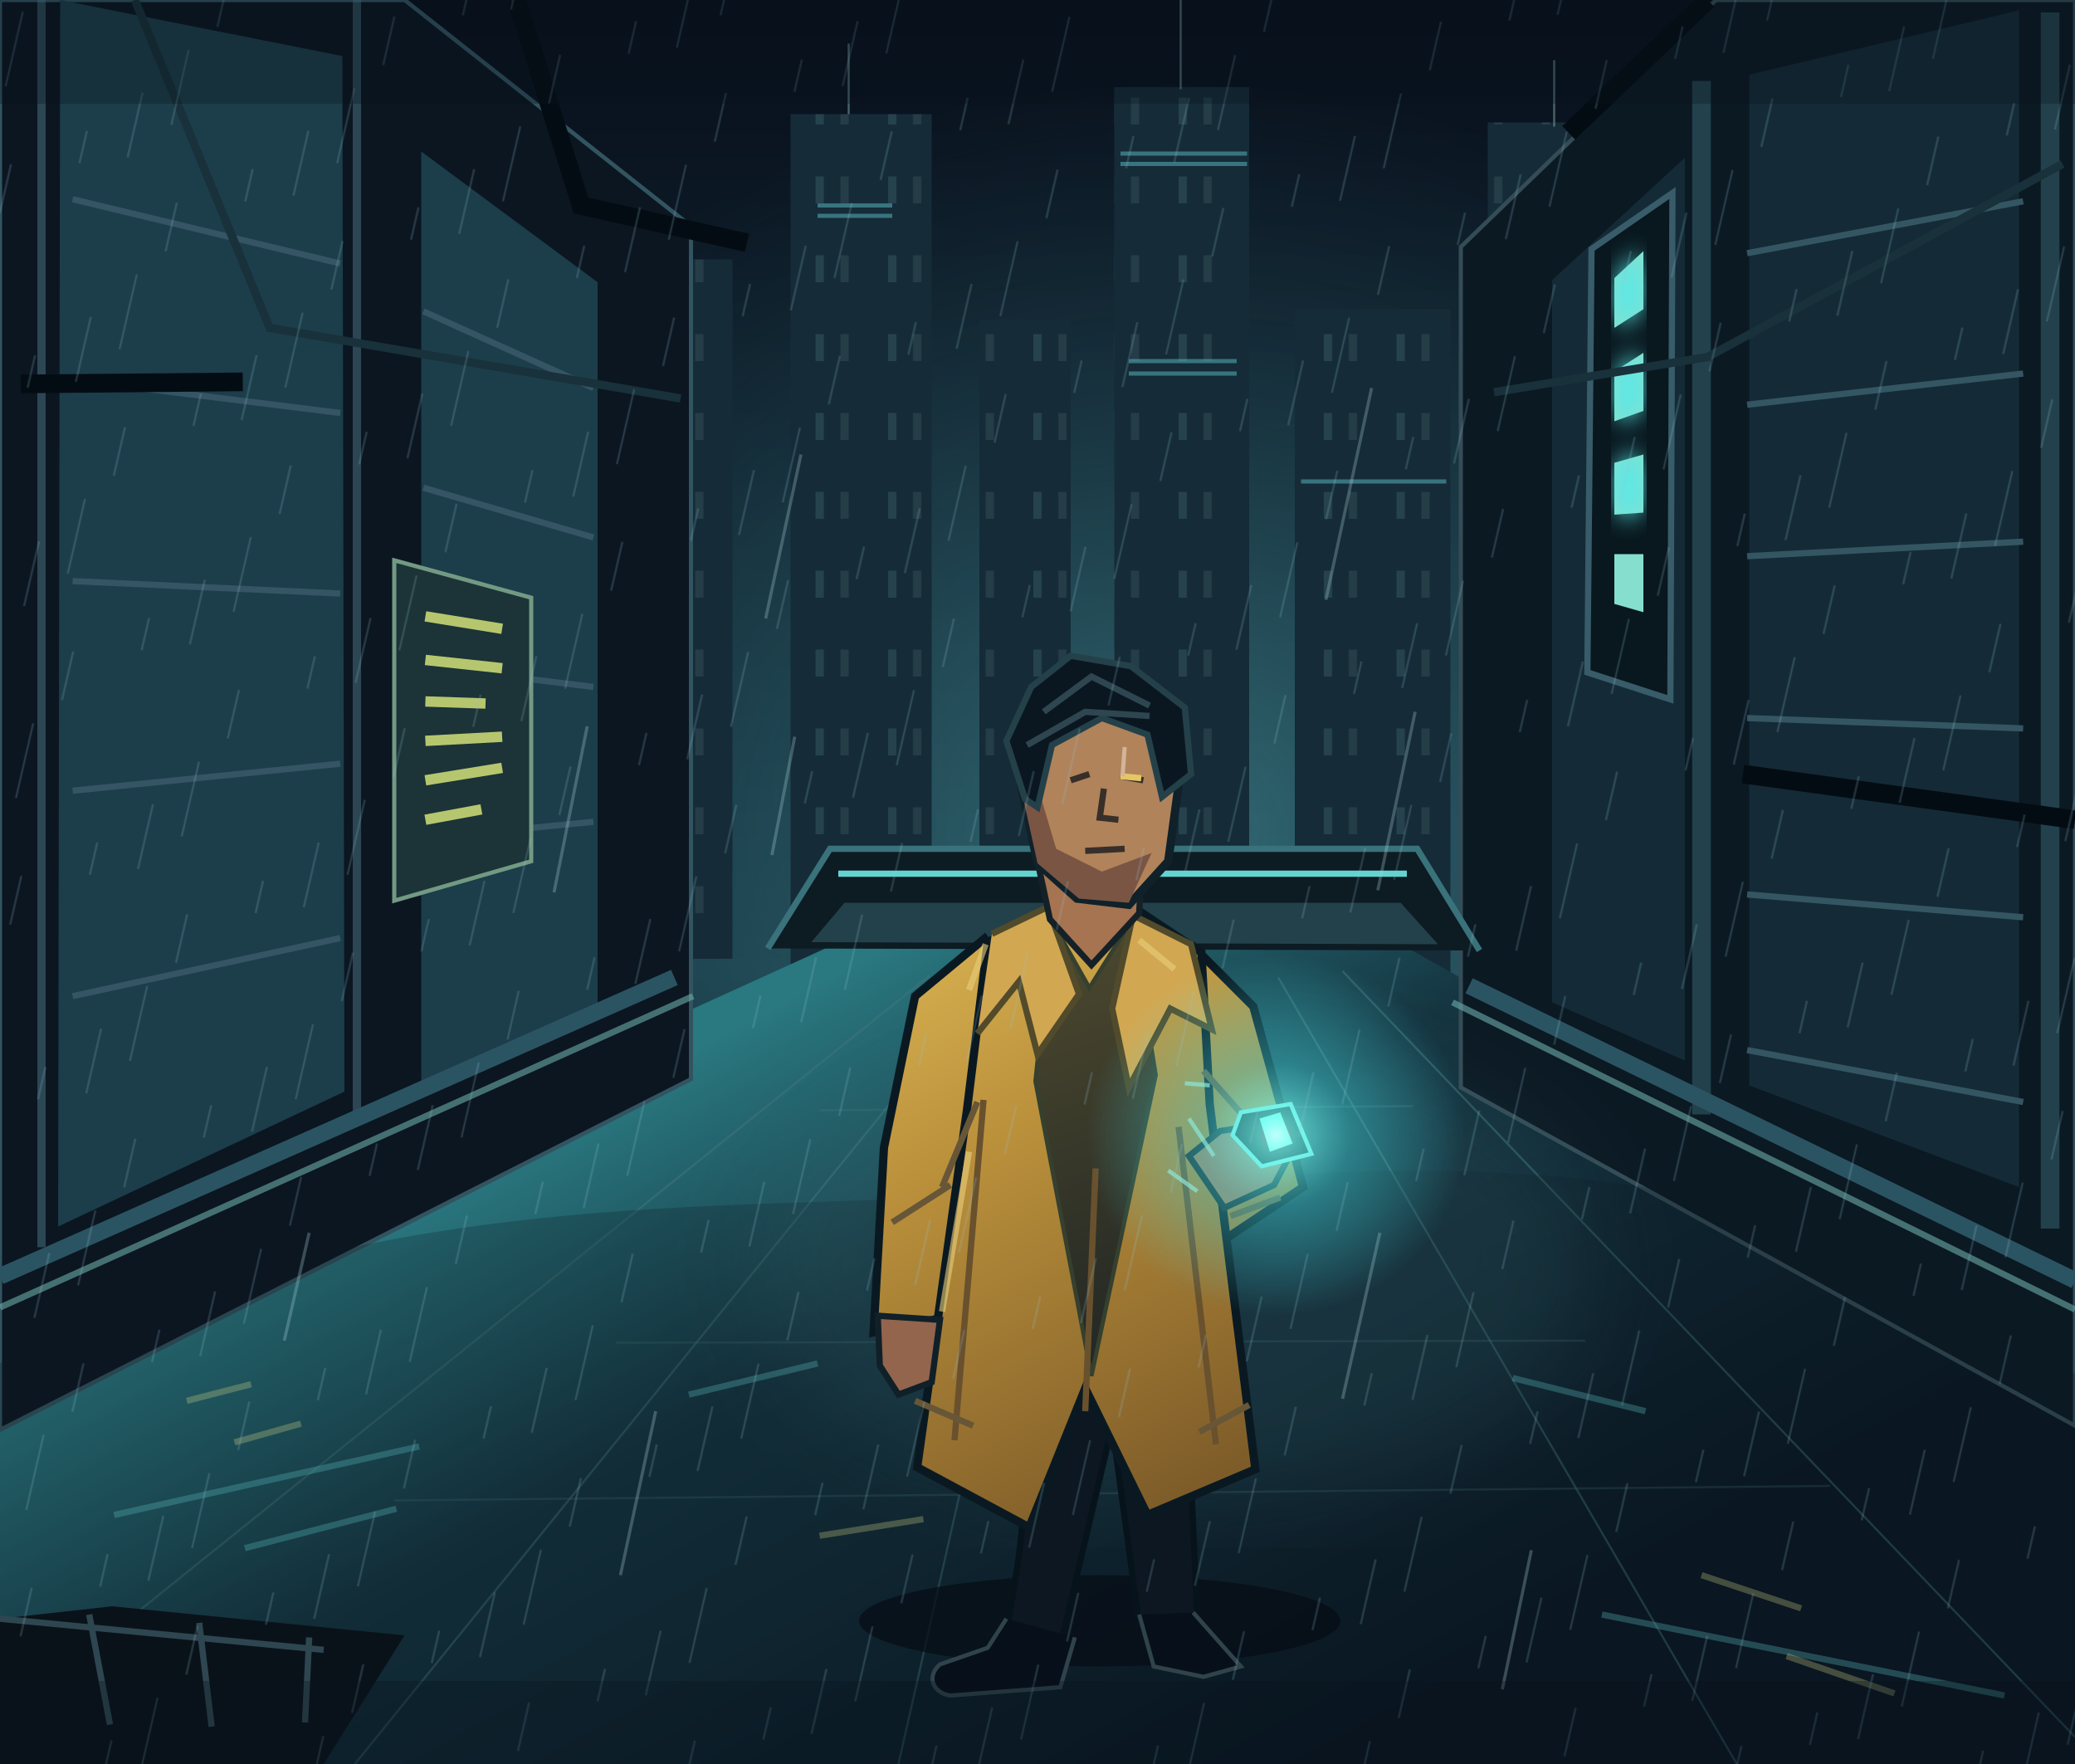
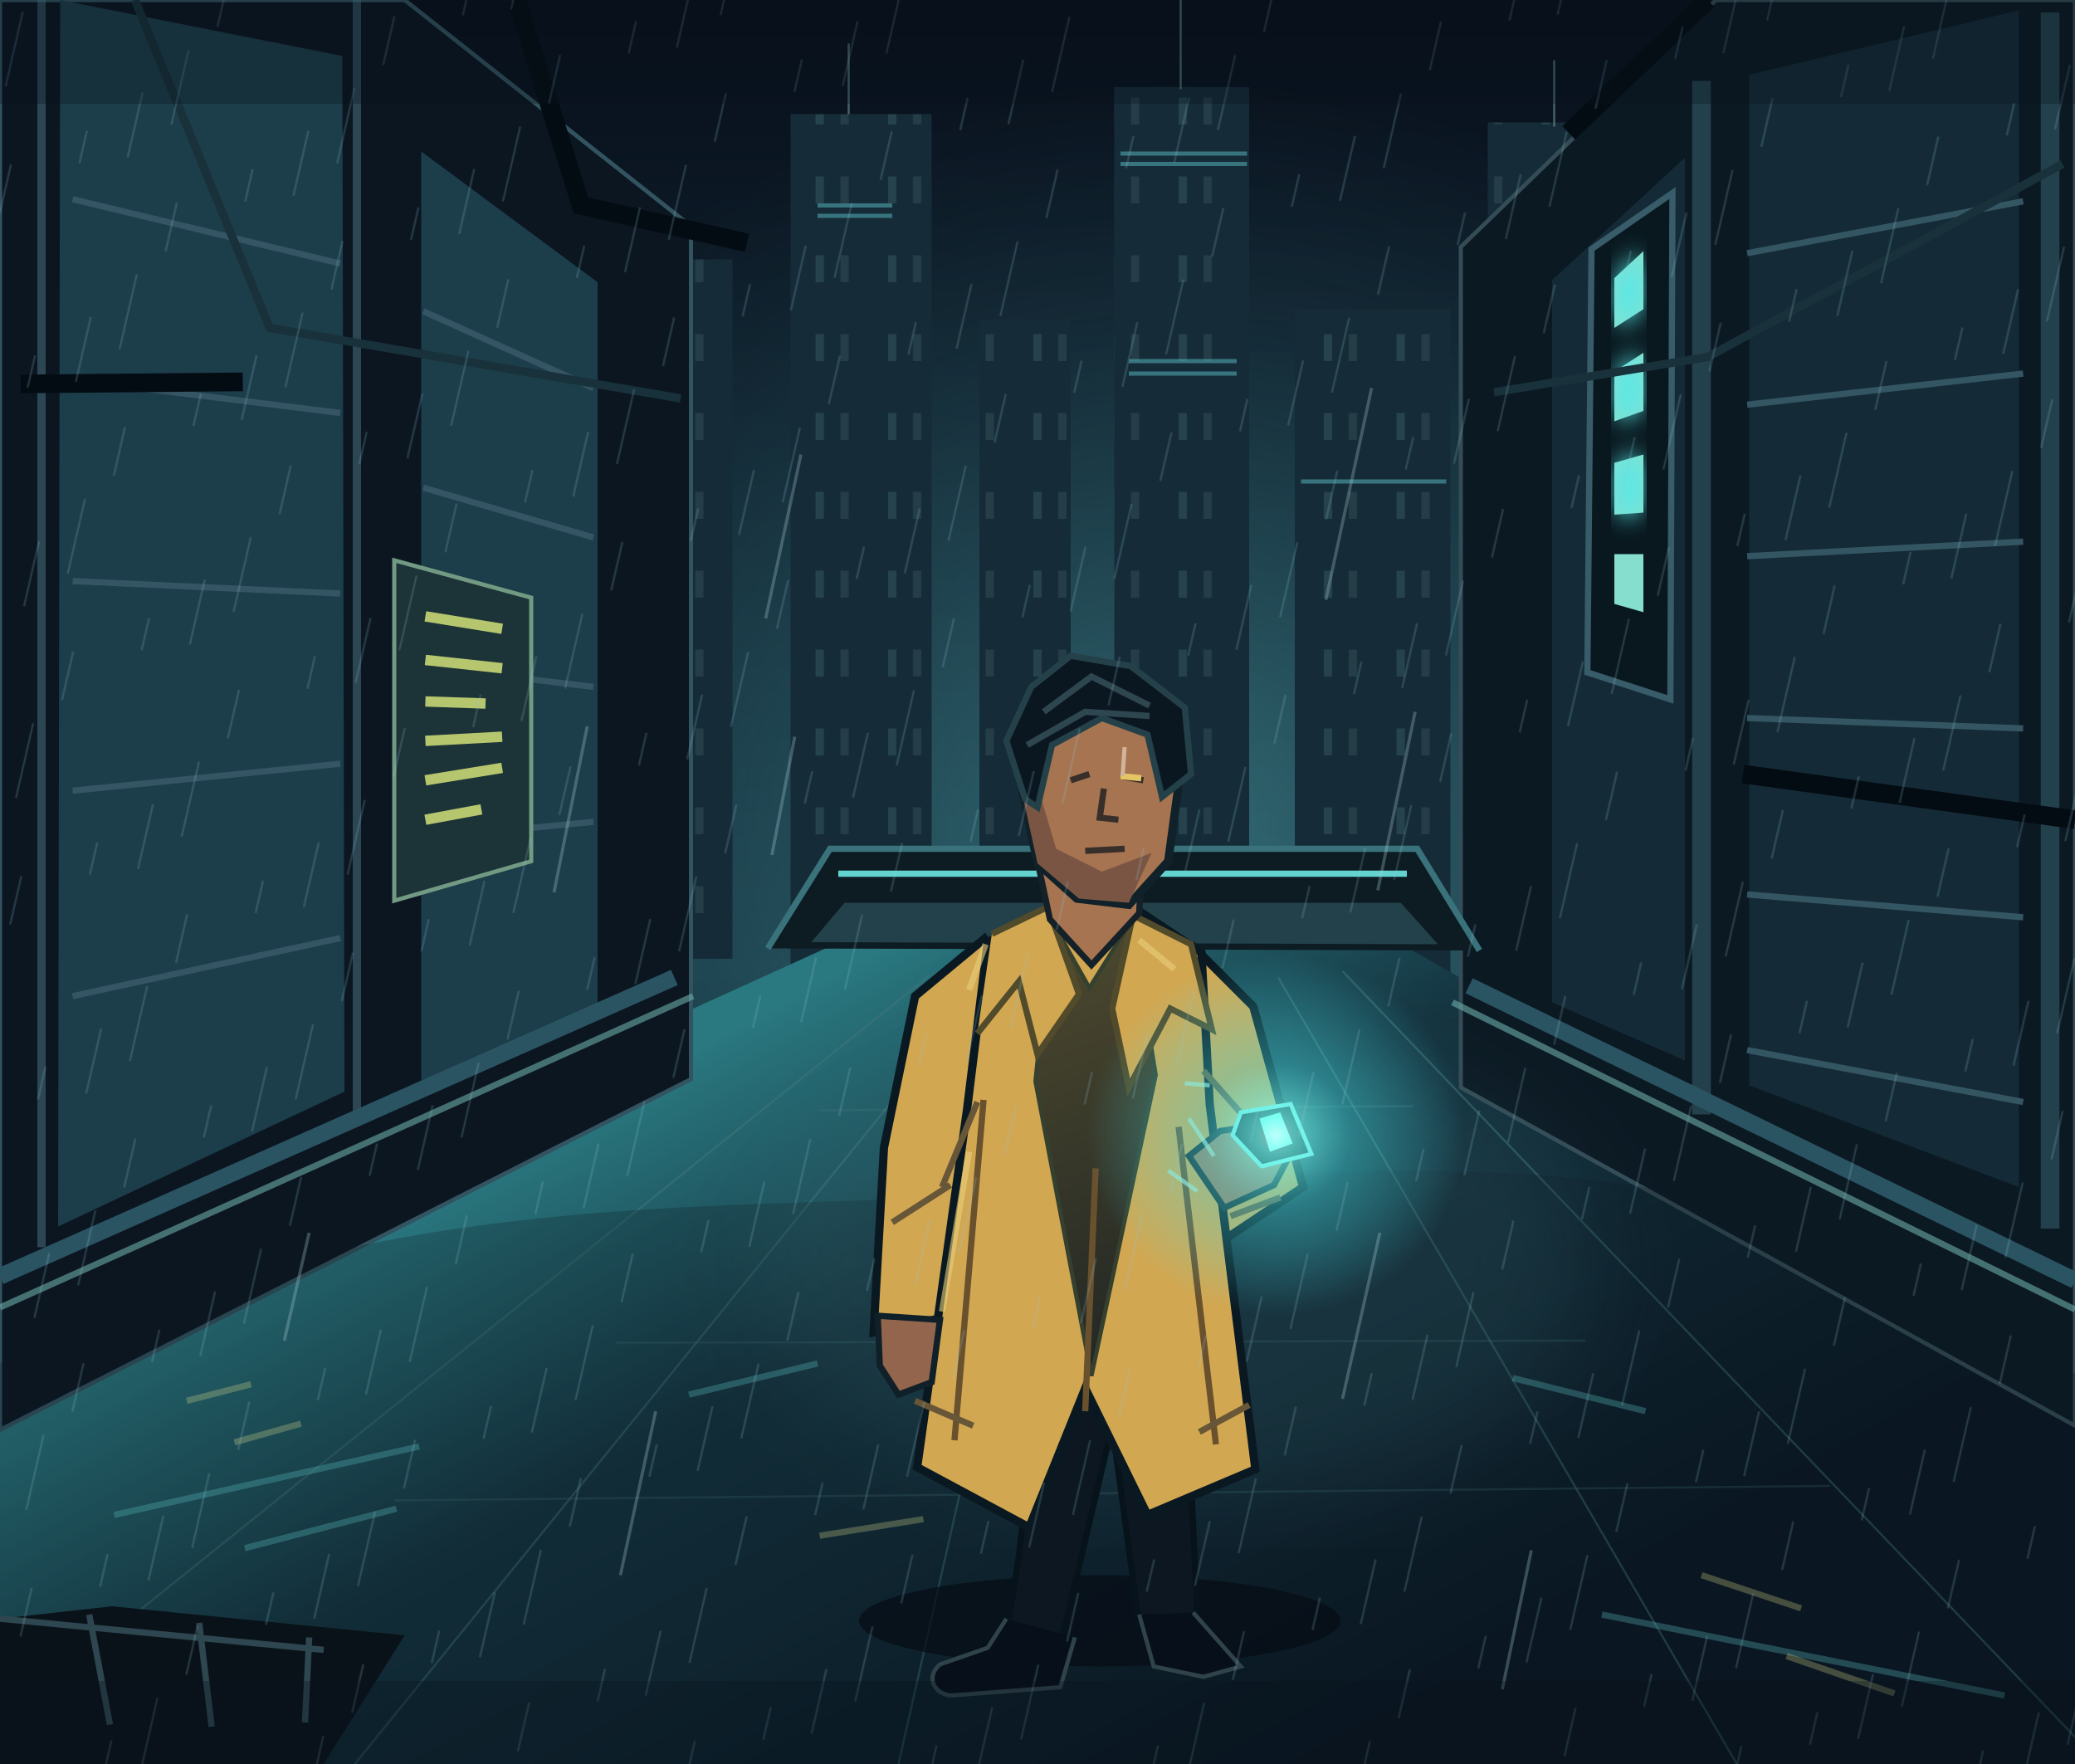
<svg xmlns="http://www.w3.org/2000/svg" width="1000" height="850" viewBox="0 0 1000 850" fill="none">
  <defs>
    <linearGradient id="sky" x1="500" y1="0" x2="500" y2="850" gradientUnits="userSpaceOnUse">
      <stop stop-color="#080f1b" />
      <stop offset=".55" stop-color="#173744" />
      <stop offset="1" stop-color="#07151c" />
    </linearGradient>
    <linearGradient id="street" x1="420" y1="460" x2="630" y2="850" gradientUnits="userSpaceOnUse">
      <stop stop-color="#2a7880" />
      <stop offset=".35" stop-color="#143440" />
      <stop offset="1" stop-color="#091622" />
    </linearGradient>
    <linearGradient id="coat" x1="450" y1="400" x2="630" y2="740" gradientUnits="userSpaceOnUse">
-       <stop stop-color="#e2bd59" />
-       <stop offset=".38" stop-color="#ba903b" />
-       <stop offset="1" stop-color="#705025" />
+       <stop stop-color="#d2a751" />
+       <stop offset="1" stop-color="#d2a751" />
    </linearGradient>
    <linearGradient id="coatShade" x1="466" y1="460" x2="552" y2="715" gradientUnits="userSpaceOnUse">
      <stop stop-color="#4d492f" />
      <stop offset="1" stop-color="#171e21" />
    </linearGradient>
    <linearGradient id="glass" x1="70" y1="0" x2="327" y2="600">
      <stop stop-color="#1c3d4a" />
      <stop offset="1" stop-color="#08131f" />
    </linearGradient>
    <radialGradient id="haze">
      <stop stop-color="#62c7cd" stop-opacity=".37" />
      <stop offset="1" stop-color="#3a7a85" stop-opacity="0" />
    </radialGradient>
    <radialGradient id="core">
      <stop stop-color="#d4ffff" />
      <stop offset=".1" stop-color="#75fff3" />
      <stop offset=".4" stop-color="#43d9df" stop-opacity=".6" />
      <stop offset="1" stop-color="#48e9f2" stop-opacity="0" />
    </radialGradient>
    <pattern id="windows" width="35" height="38" patternUnits="userSpaceOnUse">
      <rect x="8" y="9" width="4" height="13" fill="#59868b" opacity=".25" />
      <rect x="20" y="9" width="4" height="13" fill="#86b2aa" opacity=".14" />
    </pattern>
    <pattern id="rain" width="82" height="111" patternUnits="userSpaceOnUse" patternTransform="rotate(13)">
      <path d="M12 3v37m43 12v16m-32 8v24m54-72v32" stroke="#93c7d3" stroke-opacity=".2" stroke-width="1" />
    </pattern>
    <filter id="glow">
      <feGaussianBlur stdDeviation="6" />
    </filter>
    <filter id="soft">
      <feGaussianBlur stdDeviation="22" />
    </filter>
  </defs>
  <path fill="url(#sky)" d="M0 0h1000v850H0z" />
  <ellipse cx="565" cy="401" rx="405" ry="365" fill="url(#haze)" />
  <path d="M301 125h52v337h-52zm80-70h68v421h-68zm91 99h44v330h-44zm65-112h65v447h-65zm87 107h75v346h-75zm93-90h60v449h-60z" fill="#152b38" />
  <path d="M301 125h52v337h-52zm80-70h68v421h-68zm91 99h44v330h-44zm65-112h65v447h-65zm87 107h75v346h-75zm93-90h60v449h-60z" fill="url(#windows)" />
  <path d="M409 55V21m160 22V0m180 61V29" stroke="#6f9497" stroke-opacity=".6" />
  <path d="M540 74h61m-61 5h61m-57 95h52m-52 6h52m31 52h70M394 99h36m-36 5h36" stroke="#61c6cc" stroke-opacity=".47" stroke-width="2" />
  <path d="m0 638 400-182h277l323 182v212H0Z" fill="url(#street)" />
  <path d="m0 830 448-360m552 367L647 468M171 850l304-375m362 375L616 471M433 850l85-375" stroke="#43767b" stroke-opacity=".5" />
  <path d="m297 647 467-1M190 723l692-7M395 535l286-2" stroke="#497579" stroke-opacity=".3" />
  <path d="M0 0h195l138 109v411L0 689Z" fill="#0b1621" stroke="#325460" stroke-width="2" />
  <path d="m29 0 136 27 1 499L28 591Zm174 73 85 63v351l-85 36Z" fill="url(#glass)" />
  <path d="m35 96 129 31M35 183l129 16M35 280l129 6M35 381l129-13M35 480l129-28m40-302 82 37m-82 48 82 24m-82 62 82 10m-82 73 82-8" stroke="#355464" stroke-width="3" />
  <path d="M172 0v541M20 0v601" stroke="#568293" stroke-opacity=".45" stroke-width="4" />
  <path d="M1000 0H827L704 119v405l296 163Z" fill="#0b1923" stroke="#344c56" stroke-width="2" />
  <path d="m843 36 130-31v567l-130-49Zm-95 99 64-59v435l-64-28Z" fill="#142b37" />
  <path d="m842 122 133-25m-133 98 133-15m-133 88 133-7m-133 85 133 5m-133 80 133 11m-133 64 133 25" stroke="#345663" stroke-width="3" />
  <path d="M820 39v498m168-531v586" stroke="#23414c" stroke-width="9" />
  <path d="m767 120-2 204 40 13 1-244Z" fill="#09171e" stroke="#385c69" stroke-width="3" />
  <path d="m778 134 14-13v28l-14 9Zm0 45 14-9v28l-14 5Zm0 44 14-4v28l-14 1Zm0 44h14v28l-14-4Z" fill="#86dfce" />
  <path d="m778 134 14-13v28l-14 9Zm0 45 14-9v28l-14 5Zm0 44 14-4v28l-14 1Z" fill="#55e9e9" filter="url(#glow)" />
  <path d="m190 270 66 18v127l-66 19Z" fill="#1c3338" stroke="#729a83" stroke-width="2" />
  <path d="m205 297 37 6m-37 15 37 4m-37 16 29 1m-29 18 37-2m-37 21 37-6m-37 25 27-5" stroke="#b6c66e" stroke-width="5" />
  <path d="m0 630 334-150m666 151L700 483" stroke="#6daca9" stroke-width="3" opacity=".6" />
  <path d="M0 615 325 471m675 146L708 475" stroke="#2b5463" stroke-width="8" />
  <path d="m370 457 30-48h283l30 49" fill="#0d1b23" stroke="#39727a" stroke-width="3" />
  <path d="M404 421h274" stroke="#63d3d0" stroke-width="3" />
  <path d="m391 454 16-19h268l18 20Z" fill="#23414a" />
  <path d="M0 657c193-87 335-72 489-82s355-42 511 87v188H0Z" fill="#0a1921" opacity=".25" />
  <ellipse cx="566" cy="610" rx="202" ry="113" fill="#46818a" opacity=".16" filter="url(#soft)" />
  <path d="m55 730 147-33m-84 49 73-19m581 51 194 39M332 672l62-15m335 7 64 16" stroke="#54b0b3" stroke-width="3" opacity=".35" />
  <path d="m90 675 31-8m-8 28 32-9m675 73 48 16m-7 23 52 18m-518-76 50-8" stroke="#d0d485" stroke-width="3" opacity=".3" />
  <path d="m0 780 54-6 141 14-39 62H0Z" fill="#0a1219" />
  <path d="m0 780 156 15m-113-17 10 53m43-49 6 50m47-43-2 41" stroke="#2e4650" stroke-width="3" />
  <ellipse cx="530" cy="781" rx="116" ry="22" fill="#050c14" opacity=".7" />
  <path d="m504 636-13 114-6 38 26 5 25-106 13 96 28-2-6-137Z" fill="#0c1721" stroke="#07131b" stroke-width="3" />
  <path d="m485 780-9 14-23 8c-7 6-3 14 5 15l53-4 7-24m31-11 7 25 24 5 18-5-23-26" fill="#07101a" stroke="#30434a" stroke-width="2" />
  <path d="m476 451-35 29-15 73-5 89 43-9 4-76 19-22m87-80 30 30 24 87-42 28-23-56" fill="url(#coat)" stroke="#0a1921" stroke-width="4" />
  <path d="m476 454 31-16 42 1 30 20 4 73 22 176-52 22-30-61-27 67-54-29 24-172Z" fill="url(#coat)" stroke="#0a1921" stroke-width="4" />
  <path d="m507 444 18 32 20-32 12 74-31 145-27-142Z" fill="url(#coatShade)" stroke="#35402e" stroke-width="2" />
  <path d="m478 450 27-13 15 42-20 29-9-35-20 25m75-57 28 14 10 41-20-10-20 38-8-38Z" fill="#d2a751" stroke="#514b2b" stroke-width="3" />
  <path d="m474 530-14 164m108-151 18 153m-63-16 5-117" stroke="#69512e" stroke-width="3" />
  <path d="m454 572 17-41m-41 58 28-18m122-55 23 26m-10 44 24-9m-176 98 28 12m109 3 24-13" stroke="#675637" stroke-width="3" />
  <path d="m423 634 1 24 9 14 16-6 4-30Z" fill="#93654d" stroke="#102029" stroke-width="3" />
  <path d="m573 557 15-12 26-4 9 13-9 17-24 11Z" fill="#a27655" stroke="#16262b" stroke-width="3" />
  <path d="m500 415 6 28 20 22 23-25 2-36Z" fill="#a67450" stroke="#152128" stroke-width="3" />
-   <path d="m491 373 10-28 27-13 31 13 10 26-6 44-19 21-25-3-19-17Z" fill="#b0835b" stroke="#102129" stroke-width="4" />
+   <path d="m491 373 10-28 27-13 31 13 10 26-6 44-19 21-25-3-19-17Z" fill="#a67450" stroke="#102129" stroke-width="4" />
  <path d="m501 382 8 27 22 11 24-9-11 24-24-2-20-17-9-41Z" fill="#7a5544" />
  <path d="m494 385-9-28 12-26 19-15 29 5 26 20 3 32-14 11-7-30-22-8-24 13-7 30Z" fill="#0a1721" stroke="#24414a" stroke-width="3" />
  <path d="m503 343 23-17 28 14m-59 19 28-16 31 2" stroke="#2e4650" stroke-width="3" />
  <path d="m540 374 11 2m-35 0 9-3m7 7-2 14 9 1m-16 15 19-1" stroke="#382f2a" stroke-width="3" />
  <path d="m540 374 10 1" stroke="#e5c665" stroke-width="3" />
  <path d="m542 360-1 14" stroke="#d3b49a" stroke-width="2" />
  <path d="m598 536 24-4 10 24-24 6-14-15Z" fill="#091720" stroke="#83ede1" stroke-width="2" />
  <path d="m607 539 10-3 6 15-11 4Z" fill="#88fff0" />
  <ellipse cx="615" cy="547" rx="91" ry="87" fill="url(#core)" opacity=".7" />
  <path d="m573 539 12 18m-14-35 12 1m-20 41 14 10" stroke="#8ae8d8" stroke-width="2" opacity=".7" />
  <path d="m467 477 8-22m-8 100-13 77m95-179 17 14" stroke="#e8ce7c" stroke-width="3" opacity=".6" />
  <path d="m249 0 31 99 80 18M823 0l-67 64M10 185l107-1m723 189 160 22" stroke="#040c13" stroke-width="9" />
  <path d="m65 0 65 158 198 34M994 79l-171 93-103 17" stroke="#18313a" stroke-width="4" />
  <path d="M0 0h1000v850H0z" fill="url(#rain)" />
  <path d="m386 219-17 79m292-111-22 102m-256 66-11 57m310-69-18 86m-381-79-16 80m398 164-18 80M149 594l-12 52m601 101-14 67M316 680l-17 79" stroke="#abd1d5" stroke-opacity=".3" stroke-width="1.5" />
  <path d="M0 0h1000v50H0Zm0 810h1000v40H0Z" fill="#06101a" opacity=".3" />
</svg>
